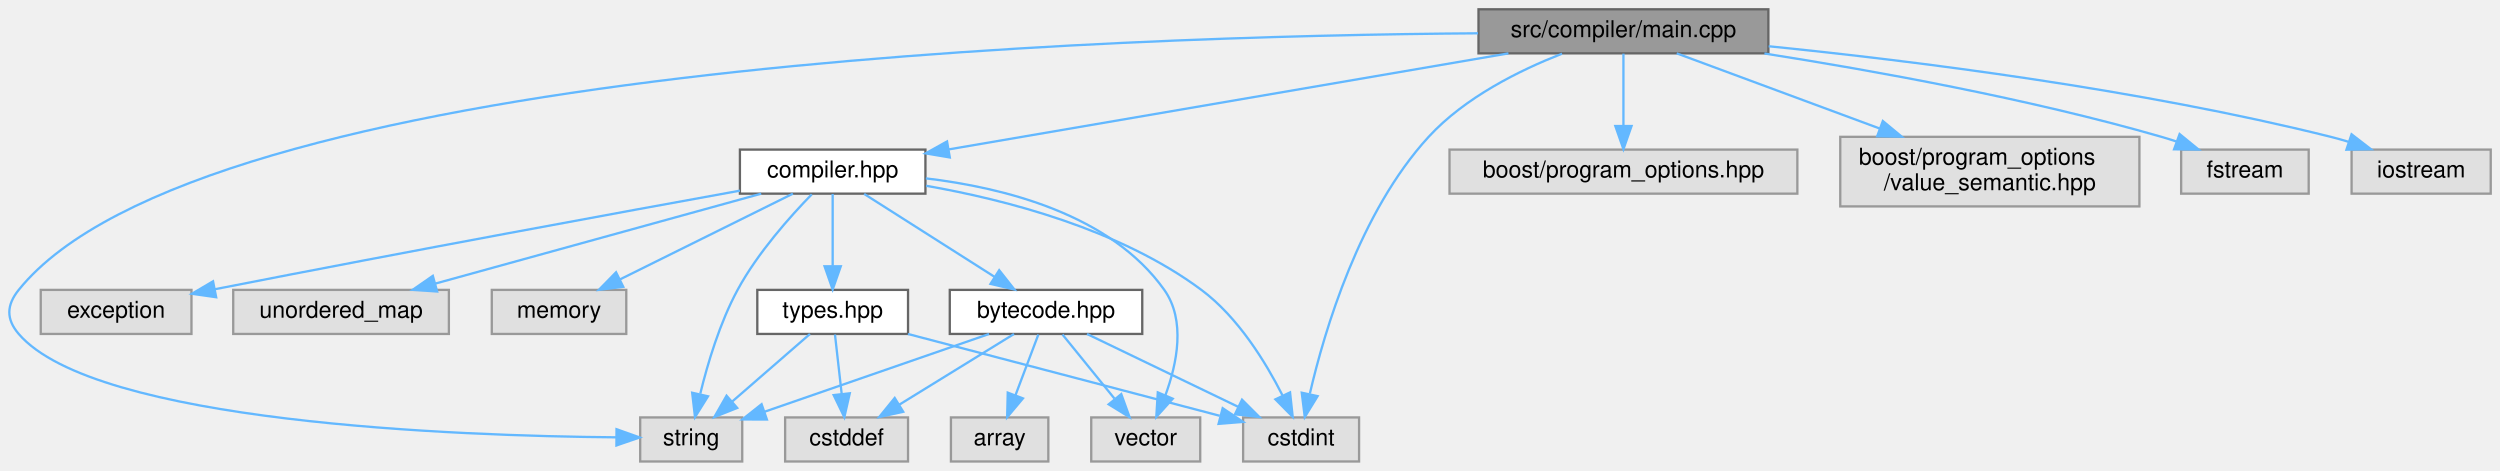
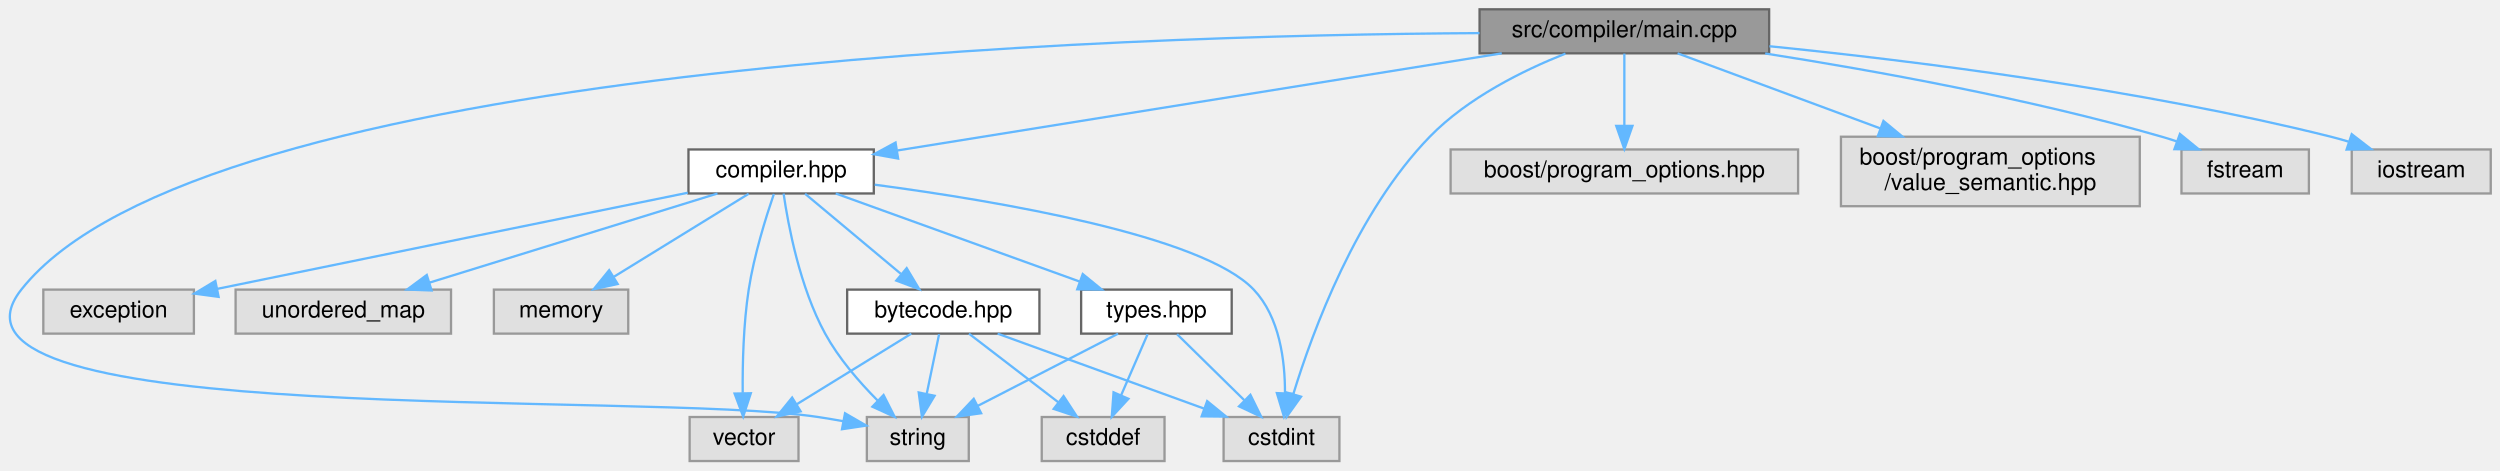
- <svg xmlns="http://www.w3.org/2000/svg" xmlns:xlink="http://www.w3.org/1999/xlink" width="1078pt" height="203pt" viewBox="0.00 0.00 1078.07 203.00">
+ <svg xmlns="http://www.w3.org/2000/svg" xmlns:xlink="http://www.w3.org/1999/xlink" width="1079pt" height="203pt" viewBox="0.00 0.00 1079.20 203.00">
  <g id="graph0" class="graph" transform="scale(1 1) rotate(0) translate(4 199)">
    <g id="Node000001" class="node">
      <g id="a_Node000001">
        <a xlink:title=" ">
-           <polygon fill="#999999" stroke="#666666" points="758.57,-195 633.57,-195 633.57,-176 758.57,-176 758.57,-195" />
-           <text text-anchor="middle" x="696.07" y="-183" font-family="Helvetica,sans-Serif" font-size="10.00">src/compiler/main.cpp</text>
+           <polygon fill="#999999" stroke="#666666" points="759.7,-195 634.7,-195 634.7,-176 759.7,-176 759.7,-195" />
+           <text text-anchor="middle" x="697.2" y="-183" font-family="Helvetica,sans-Serif" font-size="10.00">src/compiler/main.cpp</text>
        </a>
      </g>
    </g>
    <g id="Node000002" class="node">
      <g id="a_Node000002">
        <a xlink:href="compiler_8hpp.html" target="_top" xlink:title=" ">
-           <polygon fill="white" stroke="#666666" points="395.07,-134.5 315.07,-134.5 315.07,-115.5 395.07,-115.5 395.07,-134.5" />
-           <text text-anchor="middle" x="355.07" y="-122.5" font-family="Helvetica,sans-Serif" font-size="10.00">compiler.hpp</text>
+           <polygon fill="white" stroke="#666666" points="373.2,-134.5 293.2,-134.5 293.2,-115.5 373.2,-115.5 373.2,-134.5" />
+           <text text-anchor="middle" x="333.2" y="-122.5" font-family="Helvetica,sans-Serif" font-size="10.00">compiler.hpp</text>
        </a>
      </g>
    </g>
    <g id="edge1_Node000001_Node000002" class="edge">
      <g id="a_edge1_Node000001_Node000002">
        <a xlink:title=" ">
-           <path fill="none" stroke="#63b8ff" d="M646.49,-175.99C581.97,-164.92 469.84,-145.69 405.1,-134.58" />
-           <polygon fill="#63b8ff" stroke="#63b8ff" points="405.58,-131.11 395.13,-132.87 404.39,-138.01 405.58,-131.11" />
+           <path fill="none" stroke="#63b8ff" d="M644.27,-175.99C574.32,-164.75 451.94,-145.08 383.39,-134.07" />
+           <polygon fill="#63b8ff" stroke="#63b8ff" points="383.7,-130.57 373.27,-132.44 382.59,-137.48 383.7,-130.57" />
        </a>
      </g>
    </g>
    <g id="Node000004" class="node">
      <g id="a_Node000004">
        <a xlink:title=" ">
-           <polygon fill="#e0e0e0" stroke="#999999" points="582.07,-19 532.07,-19 532.07,0 582.07,0 582.07,-19" />
-           <text text-anchor="middle" x="557.07" y="-7" font-family="Helvetica,sans-Serif" font-size="10.00">cstdint</text>
-         </a>
-       </g>
-     </g>
-     <g id="edge20_Node000001_Node000004" class="edge">
-       <g id="a_edge20_Node000001_Node000004">
-         <a xlink:title=" ">
-           <path fill="none" stroke="#63b8ff" d="M669.59,-175.85C651.35,-168.73 627.7,-157.02 612.07,-140 582.3,-107.56 567.19,-56.6 560.85,-29.29" />
-           <polygon fill="#63b8ff" stroke="#63b8ff" points="564.19,-28.18 558.65,-19.15 557.35,-29.66 564.19,-28.18" />
+           <polygon fill="#e0e0e0" stroke="#999999" points="574.2,-19 524.2,-19 524.2,0 574.2,0 574.2,-19" />
+           <text text-anchor="middle" x="549.2" y="-7" font-family="Helvetica,sans-Serif" font-size="10.00">cstdint</text>
+         </a>
+       </g>
+     </g>
+     <g id="edge19_Node000001_Node000004" class="edge">
+       <g id="a_edge19_Node000001_Node000004">
+         <a xlink:title=" ">
+           <path fill="none" stroke="#63b8ff" d="M671.78,-175.88C653.6,-168.66 629.54,-156.8 613.2,-140 581.55,-107.44 562.66,-56.16 554.31,-28.93" />
+           <polygon fill="#63b8ff" stroke="#63b8ff" points="557.62,-27.77 551.45,-19.15 550.9,-29.73 557.62,-27.77" />
        </a>
      </g>
    </g>
    <g id="Node000006" class="node">
      <g id="a_Node000006">
        <a xlink:title=" ">
-           <polygon fill="#e0e0e0" stroke="#999999" points="316.07,-19 272.07,-19 272.07,0 316.07,0 316.07,-19" />
-           <text text-anchor="middle" x="294.07" y="-7" font-family="Helvetica,sans-Serif" font-size="10.00">string</text>
-         </a>
-       </g>
-     </g>
-     <g id="edge23_Node000001_Node000006" class="edge">
-       <g id="a_edge23_Node000001_Node000006">
-         <a xlink:title=" ">
-           <path fill="none" stroke="#63b8ff" d="M633.37,-184.65C478.01,-183.53 82.18,-171.02 4.07,-74 -1.22,-67.42 -1.43,-61.41 4.07,-55 36.98,-16.66 193.04,-11.02 261.62,-10.42" />
-           <polygon fill="#63b8ff" stroke="#63b8ff" points="261.86,-13.92 271.84,-10.36 261.82,-6.92 261.86,-13.92" />
+           <polygon fill="#e0e0e0" stroke="#999999" points="414.2,-19 370.2,-19 370.2,0 414.2,0 414.2,-19" />
+           <text text-anchor="middle" x="392.2" y="-7" font-family="Helvetica,sans-Serif" font-size="10.00">string</text>
+         </a>
+       </g>
+     </g>
+     <g id="edge22_Node000001_Node000006" class="edge">
+       <g id="a_edge22_Node000001_Node000006">
+         <a xlink:title=" ">
+           <path fill="none" stroke="#63b8ff" d="M634.68,-184.73C479.29,-183.81 82.52,-171.74 5.2,-74 -42.83,-13.28 272.65,-30.55 349.2,-19 352.69,-18.47 356.33,-17.86 359.95,-17.2" />
+           <polygon fill="#63b8ff" stroke="#63b8ff" points="360.78,-20.61 369.95,-15.3 359.47,-13.73 360.78,-20.61" />
+         </a>
+       </g>
+     </g>
+     <g id="Node000012" class="node">
+       <g id="a_Node000012">
+         <a xlink:title=" ">
+           <polygon fill="#e0e0e0" stroke="#999999" points="772.2,-134.5 622.2,-134.5 622.2,-115.5 772.2,-115.5 772.2,-134.5" />
+           <text text-anchor="middle" x="697.2" y="-122.5" font-family="Helvetica,sans-Serif" font-size="10.00">boost/program_options.hpp</text>
+         </a>
+       </g>
+     </g>
+     <g id="edge17_Node000001_Node000012" class="edge">
+       <g id="a_edge17_Node000001_Node000012">
+         <a xlink:title=" ">
+           <path fill="none" stroke="#63b8ff" d="M697.2,-175.87C697.2,-167.75 697.2,-155.31 697.2,-144.89" />
+           <polygon fill="#63b8ff" stroke="#63b8ff" points="700.7,-144.67 697.2,-134.67 693.7,-144.67 700.7,-144.67" />
        </a>
      </g>
    </g>
    <g id="Node000013" class="node">
      <g id="a_Node000013">
        <a xlink:title=" ">
-           <polygon fill="#e0e0e0" stroke="#999999" points="771.07,-134.5 621.07,-134.5 621.07,-115.5 771.07,-115.5 771.07,-134.5" />
-           <text text-anchor="middle" x="696.07" y="-122.5" font-family="Helvetica,sans-Serif" font-size="10.00">boost/program_options.hpp</text>
+           <polygon fill="#e0e0e0" stroke="#999999" points="919.7,-140 790.7,-140 790.7,-110 919.7,-110 919.7,-140" />
+           <text text-anchor="start" x="798.7" y="-128" font-family="Helvetica,sans-Serif" font-size="10.00">boost/program_options</text>
+           <text text-anchor="middle" x="855.2" y="-117" font-family="Helvetica,sans-Serif" font-size="10.00">/value_semantic.hpp</text>
        </a>
      </g>
    </g>
    <g id="edge18_Node000001_Node000013" class="edge">
      <g id="a_edge18_Node000001_Node000013">
        <a xlink:title=" ">
-           <path fill="none" stroke="#63b8ff" d="M696.07,-175.87C696.07,-167.75 696.07,-155.31 696.07,-144.89" />
-           <polygon fill="#63b8ff" stroke="#63b8ff" points="699.57,-144.67 696.07,-134.67 692.57,-144.67 699.57,-144.67" />
+           <path fill="none" stroke="#63b8ff" d="M720.18,-175.99C743.01,-167.54 778.72,-154.32 807.68,-143.59" />
+           <polygon fill="#63b8ff" stroke="#63b8ff" points="809.05,-146.82 817.22,-140.06 806.62,-140.25 809.05,-146.82" />
        </a>
      </g>
    </g>
    <g id="Node000014" class="node">
      <g id="a_Node000014">
        <a xlink:title=" ">
-           <polygon fill="#e0e0e0" stroke="#999999" points="918.57,-140 789.57,-140 789.57,-110 918.57,-110 918.57,-140" />
-           <text text-anchor="start" x="797.57" y="-128" font-family="Helvetica,sans-Serif" font-size="10.00">boost/program_options</text>
-           <text text-anchor="middle" x="854.07" y="-117" font-family="Helvetica,sans-Serif" font-size="10.00">/value_semantic.hpp</text>
-         </a>
-       </g>
-     </g>
-     <g id="edge19_Node000001_Node000014" class="edge">
-       <g id="a_edge19_Node000001_Node000014">
-         <a xlink:title=" ">
-           <path fill="none" stroke="#63b8ff" d="M719.05,-175.99C741.89,-167.54 777.59,-154.32 806.55,-143.59" />
-           <polygon fill="#63b8ff" stroke="#63b8ff" points="807.93,-146.82 816.09,-140.06 805.5,-140.25 807.93,-146.82" />
+           <polygon fill="#e0e0e0" stroke="#999999" points="992.7,-134.5 937.7,-134.5 937.7,-115.5 992.7,-115.5 992.7,-134.5" />
+           <text text-anchor="middle" x="965.2" y="-122.5" font-family="Helvetica,sans-Serif" font-size="10.00">fstream</text>
+         </a>
+       </g>
+     </g>
+     <g id="edge20_Node000001_Node000014" class="edge">
+       <g id="a_edge20_Node000001_Node000014">
+         <a xlink:title=" ">
+           <path fill="none" stroke="#63b8ff" d="M758,-175.93C805.21,-168.54 872.05,-156.45 929.2,-140 931.35,-139.38 933.55,-138.69 935.74,-137.95" />
+           <polygon fill="#63b8ff" stroke="#63b8ff" points="937.03,-141.2 945.24,-134.5 934.65,-134.62 937.03,-141.2" />
        </a>
      </g>
    </g>
    <g id="Node000015" class="node">
      <g id="a_Node000015">
        <a xlink:title=" ">
-           <polygon fill="#e0e0e0" stroke="#999999" points="991.57,-134.5 936.57,-134.5 936.57,-115.5 991.57,-115.5 991.57,-134.5" />
-           <text text-anchor="middle" x="964.07" y="-122.5" font-family="Helvetica,sans-Serif" font-size="10.00">fstream</text>
+           <polygon fill="#e0e0e0" stroke="#999999" points="1071.2,-134.5 1011.2,-134.5 1011.2,-115.5 1071.2,-115.5 1071.2,-134.5" />
+           <text text-anchor="middle" x="1041.2" y="-122.5" font-family="Helvetica,sans-Serif" font-size="10.00">iostream</text>
        </a>
      </g>
    </g>
    <g id="edge21_Node000001_Node000015" class="edge">
      <g id="a_edge21_Node000001_Node000015">
        <a xlink:title=" ">
-           <path fill="none" stroke="#63b8ff" d="M756.87,-175.93C804.09,-168.54 870.93,-156.45 928.07,-140 930.22,-139.38 932.42,-138.69 934.62,-137.95" />
-           <polygon fill="#63b8ff" stroke="#63b8ff" points="935.91,-141.2 944.11,-134.5 933.52,-134.62 935.91,-141.2" />
-         </a>
-       </g>
-     </g>
-     <g id="Node000016" class="node">
-       <g id="a_Node000016">
-         <a xlink:title=" ">
-           <polygon fill="#e0e0e0" stroke="#999999" points="1070.07,-134.5 1010.07,-134.5 1010.07,-115.5 1070.07,-115.5 1070.07,-134.5" />
-           <text text-anchor="middle" x="1040.07" y="-122.5" font-family="Helvetica,sans-Serif" font-size="10.00">iostream</text>
-         </a>
-       </g>
-     </g>
-     <g id="edge22_Node000001_Node000016" class="edge">
-       <g id="a_edge22_Node000001_Node000016">
-         <a xlink:title=" ">
-           <path fill="none" stroke="#63b8ff" d="M758.7,-179.06C820.86,-172.79 918.53,-160.62 1001.07,-140 1003.58,-139.37 1006.15,-138.65 1008.71,-137.87" />
-           <polygon fill="#63b8ff" stroke="#63b8ff" points="1010.06,-141.1 1018.45,-134.63 1007.85,-134.46 1010.06,-141.1" />
+           <path fill="none" stroke="#63b8ff" d="M759.83,-179.06C821.99,-172.79 919.65,-160.62 1002.2,-140 1004.71,-139.37 1007.27,-138.65 1009.84,-137.87" />
+           <polygon fill="#63b8ff" stroke="#63b8ff" points="1011.19,-141.1 1019.57,-134.63 1008.98,-134.46 1011.19,-141.1" />
        </a>
      </g>
    </g>
    <g id="Node000003" class="node">
      <g id="a_Node000003">
        <a xlink:href="bytecode_8hpp.html" target="_top" xlink:title=" ">
-           <polygon fill="white" stroke="#666666" points="488.57,-74 405.57,-74 405.57,-55 488.57,-55 488.57,-74" />
-           <text text-anchor="middle" x="447.07" y="-62" font-family="Helvetica,sans-Serif" font-size="10.00">bytecode.hpp</text>
+           <polygon fill="white" stroke="#666666" points="444.7,-74 361.7,-74 361.7,-55 444.7,-55 444.7,-74" />
+           <text text-anchor="middle" x="403.2" y="-62" font-family="Helvetica,sans-Serif" font-size="10.00">bytecode.hpp</text>
        </a>
      </g>
    </g>
    <g id="edge2_Node000002_Node000003" class="edge">
      <g id="a_edge2_Node000002_Node000003">
        <a xlink:title=" ">
-           <path fill="none" stroke="#63b8ff" d="M368.65,-115.37C383.46,-105.95 407.4,-90.73 424.94,-79.58" />
-           <polygon fill="#63b8ff" stroke="#63b8ff" points="426.88,-82.49 433.44,-74.17 423.13,-76.58 426.88,-82.49" />
-         </a>
-       </g>
-     </g>
-     <g id="edge12_Node000002_Node000004" class="edge">
-       <g id="a_edge12_Node000002_Node000004">
-         <a xlink:title=" ">
-           <path fill="none" stroke="#63b8ff" d="M395.35,-118.9C429.68,-112.89 478.91,-100.18 514.07,-74 529.88,-62.23 541.79,-42.83 549.02,-28.57" />
-           <polygon fill="#63b8ff" stroke="#63b8ff" points="552.31,-29.8 553.45,-19.27 545.99,-26.8 552.31,-29.8" />
-         </a>
-       </g>
-     </g>
-     <g id="edge14_Node000002_Node000006" class="edge">
-       <g id="a_edge14_Node000002_Node000006">
-         <a xlink:title=" ">
-           <path fill="none" stroke="#63b8ff" d="M346.05,-115.2C336.85,-105.77 322.73,-89.99 314.07,-74 306.42,-59.85 301.17,-42.31 297.98,-29.25" />
-           <polygon fill="#63b8ff" stroke="#63b8ff" points="301.31,-28.11 295.7,-19.13 294.48,-29.65 301.31,-28.11" />
+           <path fill="none" stroke="#63b8ff" d="M343.53,-115.37C354.39,-106.3 371.69,-91.84 384.87,-80.82" />
+           <polygon fill="#63b8ff" stroke="#63b8ff" points="387.4,-83.27 392.83,-74.17 382.91,-77.89 387.4,-83.27" />
+         </a>
+       </g>
+     </g>
+     <g id="edge11_Node000002_Node000004" class="edge">
+       <g id="a_edge11_Node000002_Node000004">
+         <a xlink:title=" ">
+           <path fill="none" stroke="#63b8ff" d="M373.6,-119.29C426.48,-112.27 515.06,-97.36 537.2,-74 548.41,-62.18 550.76,-43.34 550.7,-29.25" />
+           <polygon fill="#63b8ff" stroke="#63b8ff" points="554.2,-29.02 550.26,-19.19 547.2,-29.33 554.2,-29.02" />
+         </a>
+       </g>
+     </g>
+     <g id="edge13_Node000002_Node000006" class="edge">
+       <g id="a_edge13_Node000002_Node000006">
+         <a xlink:title=" ">
+           <path fill="none" stroke="#63b8ff" d="M334.26,-115.46C336.22,-101.93 341.23,-75.06 352.2,-55 358.03,-44.34 366.89,-34.13 374.79,-26.18" />
+           <polygon fill="#63b8ff" stroke="#63b8ff" points="377.42,-28.5 382.22,-19.06 372.58,-23.45 377.42,-28.5" />
        </a>
      </g>
    </g>
    <g id="Node000007" class="node">
      <g id="a_Node000007">
        <a xlink:title=" ">
-           <polygon fill="#e0e0e0" stroke="#999999" points="513.57,-19 466.57,-19 466.57,0 513.57,0 513.57,-19" />
-           <text text-anchor="middle" x="490.07" y="-7" font-family="Helvetica,sans-Serif" font-size="10.00">vector</text>
-         </a>
-       </g>
-     </g>
-     <g id="edge16_Node000002_Node000007" class="edge">
-       <g id="a_edge16_Node000002_Node000007">
-         <a xlink:title=" ">
-           <path fill="none" stroke="#63b8ff" d="M395.24,-122.09C428.86,-118.11 474.94,-106.6 498.07,-74 507.4,-60.86 503.59,-42.23 498.54,-28.54" />
-           <polygon fill="#63b8ff" stroke="#63b8ff" points="501.72,-27.08 494.63,-19.22 495.27,-29.79 501.72,-27.08" />
+           <polygon fill="#e0e0e0" stroke="#999999" points="340.7,-19 293.7,-19 293.7,0 340.7,0 340.7,-19" />
+           <text text-anchor="middle" x="317.2" y="-7" font-family="Helvetica,sans-Serif" font-size="10.00">vector</text>
+         </a>
+       </g>
+     </g>
+     <g id="edge15_Node000002_Node000007" class="edge">
+       <g id="a_edge15_Node000002_Node000007">
+         <a xlink:title=" ">
+           <path fill="none" stroke="#63b8ff" d="M330.07,-115.29C326.68,-105.42 321.47,-88.79 319.2,-74 316.92,-59.14 316.5,-42.11 316.61,-29.43" />
+           <polygon fill="#63b8ff" stroke="#63b8ff" points="320.11,-29.26 316.82,-19.19 313.11,-29.12 320.11,-29.26" />
+         </a>
+       </g>
+     </g>
+     <g id="Node000008" class="node">
+       <g id="a_Node000008">
+         <a xlink:href="types_8hpp.html" target="_top" xlink:title=" ">
+           <polygon fill="white" stroke="#666666" points="527.7,-74 462.7,-74 462.7,-55 527.7,-55 527.7,-74" />
+           <text text-anchor="middle" x="495.2" y="-62" font-family="Helvetica,sans-Serif" font-size="10.00">types.hpp</text>
+         </a>
+       </g>
+     </g>
+     <g id="edge7_Node000002_Node000008" class="edge">
+       <g id="a_edge7_Node000002_Node000008">
+         <a xlink:title=" ">
+           <path fill="none" stroke="#63b8ff" d="M356.76,-115.49C384.47,-105.49 430.67,-88.8 462.01,-77.49" />
+           <polygon fill="#63b8ff" stroke="#63b8ff" points="463.4,-80.71 471.62,-74.02 461.02,-74.12 463.4,-80.71" />
        </a>
      </g>
    </g>
    <g id="Node000009" class="node">
      <g id="a_Node000009">
-         <a xlink:href="types_8hpp.html" target="_top" xlink:title=" ">
-           <polygon fill="white" stroke="#666666" points="387.57,-74 322.57,-74 322.57,-55 387.57,-55 387.57,-74" />
-           <text text-anchor="middle" x="355.07" y="-62" font-family="Helvetica,sans-Serif" font-size="10.00">types.hpp</text>
-         </a>
-       </g>
-     </g>
-     <g id="edge8_Node000002_Node000009" class="edge">
-       <g id="a_edge8_Node000002_Node000009">
-         <a xlink:title=" ">
-           <path fill="none" stroke="#63b8ff" d="M355.07,-115.37C355.07,-107.25 355.07,-94.81 355.07,-84.39" />
-           <polygon fill="#63b8ff" stroke="#63b8ff" points="358.57,-84.17 355.07,-74.17 351.57,-84.17 358.57,-84.17" />
+         <a xlink:title=" ">
+           <polygon fill="#e0e0e0" stroke="#999999" points="79.7,-74 14.7,-74 14.7,-55 79.7,-55 79.7,-74" />
+           <text text-anchor="middle" x="47.2" y="-62" font-family="Helvetica,sans-Serif" font-size="10.00">exception</text>
+         </a>
+       </g>
+     </g>
+     <g id="edge12_Node000002_Node000009" class="edge">
+       <g id="a_edge12_Node000002_Node000009">
+         <a xlink:title=" ">
+           <path fill="none" stroke="#63b8ff" d="M292.88,-115.81C246.3,-106.34 167.11,-90.22 89.78,-74.32" />
+           <polygon fill="#63b8ff" stroke="#63b8ff" points="90.37,-70.87 79.87,-72.28 88.96,-77.73 90.37,-70.87" />
        </a>
      </g>
    </g>
    <g id="Node000010" class="node">
      <g id="a_Node000010">
        <a xlink:title=" ">
-           <polygon fill="#e0e0e0" stroke="#999999" points="78.57,-74 13.57,-74 13.57,-55 78.57,-55 78.57,-74" />
-           <text text-anchor="middle" x="46.07" y="-62" font-family="Helvetica,sans-Serif" font-size="10.00">exception</text>
-         </a>
-       </g>
-     </g>
-     <g id="edge13_Node000002_Node000010" class="edge">
-       <g id="a_edge13_Node000002_Node000010">
-         <a xlink:title=" ">
-           <path fill="none" stroke="#63b8ff" d="M315.07,-116.79C264.59,-107.64 174.85,-91.19 88.68,-74.29" />
-           <polygon fill="#63b8ff" stroke="#63b8ff" points="89.22,-70.83 78.74,-72.33 87.87,-77.7 89.22,-70.83" />
+           <polygon fill="#e0e0e0" stroke="#999999" points="190.7,-74 97.7,-74 97.7,-55 190.7,-55 190.7,-74" />
+           <text text-anchor="middle" x="144.2" y="-62" font-family="Helvetica,sans-Serif" font-size="10.00">unordered_map</text>
+         </a>
+       </g>
+     </g>
+     <g id="edge14_Node000002_Node000010" class="edge">
+       <g id="a_edge14_Node000002_Node000010">
+         <a xlink:title=" ">
+           <path fill="none" stroke="#63b8ff" d="M305.72,-115.49C272.97,-105.36 218.08,-88.37 181.51,-77.05" />
+           <polygon fill="#63b8ff" stroke="#63b8ff" points="182.3,-73.63 171.72,-74.02 180.23,-80.32 182.3,-73.63" />
        </a>
      </g>
    </g>
    <g id="Node000011" class="node">
      <g id="a_Node000011">
        <a xlink:title=" ">
-           <polygon fill="#e0e0e0" stroke="#999999" points="189.57,-74 96.57,-74 96.57,-55 189.57,-55 189.57,-74" />
-           <text text-anchor="middle" x="143.07" y="-62" font-family="Helvetica,sans-Serif" font-size="10.00">unordered_map</text>
-         </a>
-       </g>
-     </g>
-     <g id="edge15_Node000002_Node000011" class="edge">
-       <g id="a_edge15_Node000002_Node000011">
-         <a xlink:title=" ">
-           <path fill="none" stroke="#63b8ff" d="M324.25,-115.49C287.11,-105.25 224.63,-88 183.62,-76.69" />
-           <polygon fill="#63b8ff" stroke="#63b8ff" points="184.51,-73.3 173.94,-74.02 182.65,-80.05 184.51,-73.3" />
-         </a>
-       </g>
-     </g>
-     <g id="Node000012" class="node">
-       <g id="a_Node000012">
-         <a xlink:title=" ">
-           <polygon fill="#e0e0e0" stroke="#999999" points="266.07,-74 208.07,-74 208.07,-55 266.07,-55 266.07,-74" />
-           <text text-anchor="middle" x="237.07" y="-62" font-family="Helvetica,sans-Serif" font-size="10.00">memory</text>
-         </a>
-       </g>
-     </g>
-     <g id="edge17_Node000002_Node000012" class="edge">
-       <g id="a_edge17_Node000002_Node000012">
-         <a xlink:title=" ">
-           <path fill="none" stroke="#63b8ff" d="M337.92,-115.49C318.34,-105.79 286.1,-89.81 263.36,-78.53" />
-           <polygon fill="#63b8ff" stroke="#63b8ff" points="264.77,-75.32 254.25,-74.02 261.66,-81.59 264.77,-75.32" />
+           <polygon fill="#e0e0e0" stroke="#999999" points="267.2,-74 209.2,-74 209.2,-55 267.2,-55 267.2,-74" />
+           <text text-anchor="middle" x="238.2" y="-62" font-family="Helvetica,sans-Serif" font-size="10.00">memory</text>
+         </a>
+       </g>
+     </g>
+     <g id="edge16_Node000002_Node000011" class="edge">
+       <g id="a_edge16_Node000002_Node000011">
+         <a xlink:title=" ">
+           <path fill="none" stroke="#63b8ff" d="M319.18,-115.37C303.89,-105.95 279.17,-90.73 261.06,-79.58" />
+           <polygon fill="#63b8ff" stroke="#63b8ff" points="262.63,-76.43 252.28,-74.17 258.96,-82.39 262.63,-76.43" />
        </a>
      </g>
    </g>
    <g id="edge3_Node000003_Node000004" class="edge">
      <g id="a_edge3_Node000003_Node000004">
        <a xlink:title=" ">
-           <path fill="none" stroke="#63b8ff" d="M464.75,-54.98C482.36,-46.5 509.65,-33.35 530,-23.54" />
-           <polygon fill="#63b8ff" stroke="#63b8ff" points="531.59,-26.66 539.08,-19.17 528.55,-20.36 531.59,-26.66" />
+           <path fill="none" stroke="#63b8ff" d="M426.66,-54.98C450.78,-46.23 488.57,-32.51 515.8,-22.62" />
+           <polygon fill="#63b8ff" stroke="#63b8ff" points="517.11,-25.87 525.32,-19.17 514.72,-19.29 517.11,-25.87" />
        </a>
      </g>
    </g>
    <g id="Node000005" class="node">
      <g id="a_Node000005">
        <a xlink:title=" ">
-           <polygon fill="#e0e0e0" stroke="#999999" points="387.57,-19 334.57,-19 334.57,0 387.57,0 387.57,-19" />
-           <text text-anchor="middle" x="361.07" y="-7" font-family="Helvetica,sans-Serif" font-size="10.00">cstddef</text>
+           <polygon fill="#e0e0e0" stroke="#999999" points="498.7,-19 445.7,-19 445.7,0 498.7,0 498.7,-19" />
+           <text text-anchor="middle" x="472.2" y="-7" font-family="Helvetica,sans-Serif" font-size="10.00">cstddef</text>
        </a>
      </g>
    </g>
    <g id="edge4_Node000003_Node000005" class="edge">
      <g id="a_edge4_Node000003_Node000005">
        <a xlink:title=" ">
-           <path fill="none" stroke="#63b8ff" d="M433.26,-54.98C419.92,-46.77 399.49,-34.18 383.77,-24.49" />
-           <polygon fill="#63b8ff" stroke="#63b8ff" points="385.49,-21.44 375.14,-19.17 381.82,-27.4 385.49,-21.44" />
+           <path fill="none" stroke="#63b8ff" d="M414.29,-54.98C424.69,-47 440.46,-34.88 452.92,-25.31" />
+           <polygon fill="#63b8ff" stroke="#63b8ff" points="455.12,-28.04 460.91,-19.17 450.85,-22.49 455.12,-28.04" />
        </a>
      </g>
    </g>
    <g id="edge5_Node000003_Node000006" class="edge">
      <g id="a_edge5_Node000003_Node000006">
        <a xlink:title=" ">
-           <path fill="none" stroke="#63b8ff" d="M422.49,-54.98C396.2,-45.88 354.4,-31.4 325.68,-21.45" />
-           <polygon fill="#63b8ff" stroke="#63b8ff" points="326.71,-18.1 316.11,-18.13 324.42,-24.71 326.71,-18.1" />
+           <path fill="none" stroke="#63b8ff" d="M401.39,-54.75C399.94,-47.8 397.88,-37.85 396.07,-29.13" />
+           <polygon fill="#63b8ff" stroke="#63b8ff" points="399.44,-28.17 393.98,-19.09 392.59,-29.59 399.44,-28.17" />
        </a>
      </g>
    </g>
    <g id="edge6_Node000003_Node000007" class="edge">
      <g id="a_edge6_Node000003_Node000007">
        <a xlink:title=" ">
-           <path fill="none" stroke="#63b8ff" d="M454.17,-54.75C460.25,-47.26 469.16,-36.28 476.58,-27.13" />
-           <polygon fill="#63b8ff" stroke="#63b8ff" points="479.52,-29.06 483.11,-19.09 474.09,-24.65 479.52,-29.06" />
-         </a>
-       </g>
-     </g>
-     <g id="Node000008" class="node">
-       <g id="a_Node000008">
-         <a xlink:title=" ">
-           <polygon fill="#e0e0e0" stroke="#999999" points="448.07,-19 406.07,-19 406.07,0 448.07,0 448.07,-19" />
-           <text text-anchor="middle" x="427.07" y="-7" font-family="Helvetica,sans-Serif" font-size="10.00">array</text>
-         </a>
-       </g>
-     </g>
-     <g id="edge7_Node000003_Node000008" class="edge">
-       <g id="a_edge7_Node000003_Node000008">
-         <a xlink:title=" ">
-           <path fill="none" stroke="#63b8ff" d="M443.77,-54.75C441.09,-47.65 437.23,-37.4 433.89,-28.56" />
-           <polygon fill="#63b8ff" stroke="#63b8ff" points="437.12,-27.21 430.31,-19.09 430.57,-29.68 437.12,-27.21" />
-         </a>
-       </g>
-     </g>
-     <g id="edge10_Node000009_Node000004" class="edge">
-       <g id="a_edge10_Node000009_Node000004">
-         <a xlink:title=" ">
-           <path fill="none" stroke="#63b8ff" d="M387.53,-54.98C424.33,-45.33 484.12,-29.64 521.98,-19.71" />
-           <polygon fill="#63b8ff" stroke="#63b8ff" points="523.25,-22.99 532.04,-17.07 521.48,-16.22 523.25,-22.99" />
-         </a>
-       </g>
-     </g>
-     <g id="edge9_Node000009_Node000005" class="edge">
-       <g id="a_edge9_Node000009_Node000005">
-         <a xlink:title=" ">
-           <path fill="none" stroke="#63b8ff" d="M356.06,-54.75C356.85,-47.8 357.98,-37.85 358.96,-29.13" />
-           <polygon fill="#63b8ff" stroke="#63b8ff" points="362.45,-29.42 360.1,-19.09 355.5,-28.63 362.45,-29.42" />
-         </a>
-       </g>
-     </g>
-     <g id="edge11_Node000009_Node000006" class="edge">
-       <g id="a_edge11_Node000009_Node000006">
-         <a xlink:title=" ">
-           <path fill="none" stroke="#63b8ff" d="M345.27,-54.98C336.26,-47.15 322.67,-35.34 311.76,-25.86" />
-           <polygon fill="#63b8ff" stroke="#63b8ff" points="313.9,-23.09 304.05,-19.17 309.31,-28.37 313.9,-23.09" />
+           <path fill="none" stroke="#63b8ff" d="M389.38,-54.98C376.05,-46.77 355.62,-34.18 339.9,-24.49" />
+           <polygon fill="#63b8ff" stroke="#63b8ff" points="341.62,-21.44 331.27,-19.17 337.95,-27.4 341.62,-21.44" />
+         </a>
+       </g>
+     </g>
+     <g id="edge9_Node000008_Node000004" class="edge">
+       <g id="a_edge9_Node000008_Node000004">
+         <a xlink:title=" ">
+           <path fill="none" stroke="#63b8ff" d="M504.12,-54.75C511.98,-47.03 523.63,-35.6 533.12,-26.28" />
+           <polygon fill="#63b8ff" stroke="#63b8ff" points="535.77,-28.59 540.45,-19.09 530.86,-23.6 535.77,-28.59" />
+         </a>
+       </g>
+     </g>
+     <g id="edge8_Node000008_Node000005" class="edge">
+       <g id="a_edge8_Node000008_Node000005">
+         <a xlink:title=" ">
+           <path fill="none" stroke="#63b8ff" d="M491.4,-54.75C488.29,-47.57 483.78,-37.18 479.91,-28.27" />
+           <polygon fill="#63b8ff" stroke="#63b8ff" points="483.12,-26.87 475.93,-19.09 476.7,-29.66 483.12,-26.87" />
+         </a>
+       </g>
+     </g>
+     <g id="edge10_Node000008_Node000006" class="edge">
+       <g id="a_edge10_Node000008_Node000006">
+         <a xlink:title=" ">
+           <path fill="none" stroke="#63b8ff" d="M478.65,-54.98C462.31,-46.57 437.07,-33.59 418.07,-23.81" />
+           <polygon fill="#63b8ff" stroke="#63b8ff" points="419.54,-20.63 409.05,-19.17 416.34,-26.86 419.54,-20.63" />
        </a>
      </g>
    </g>
  </g>
</svg>
